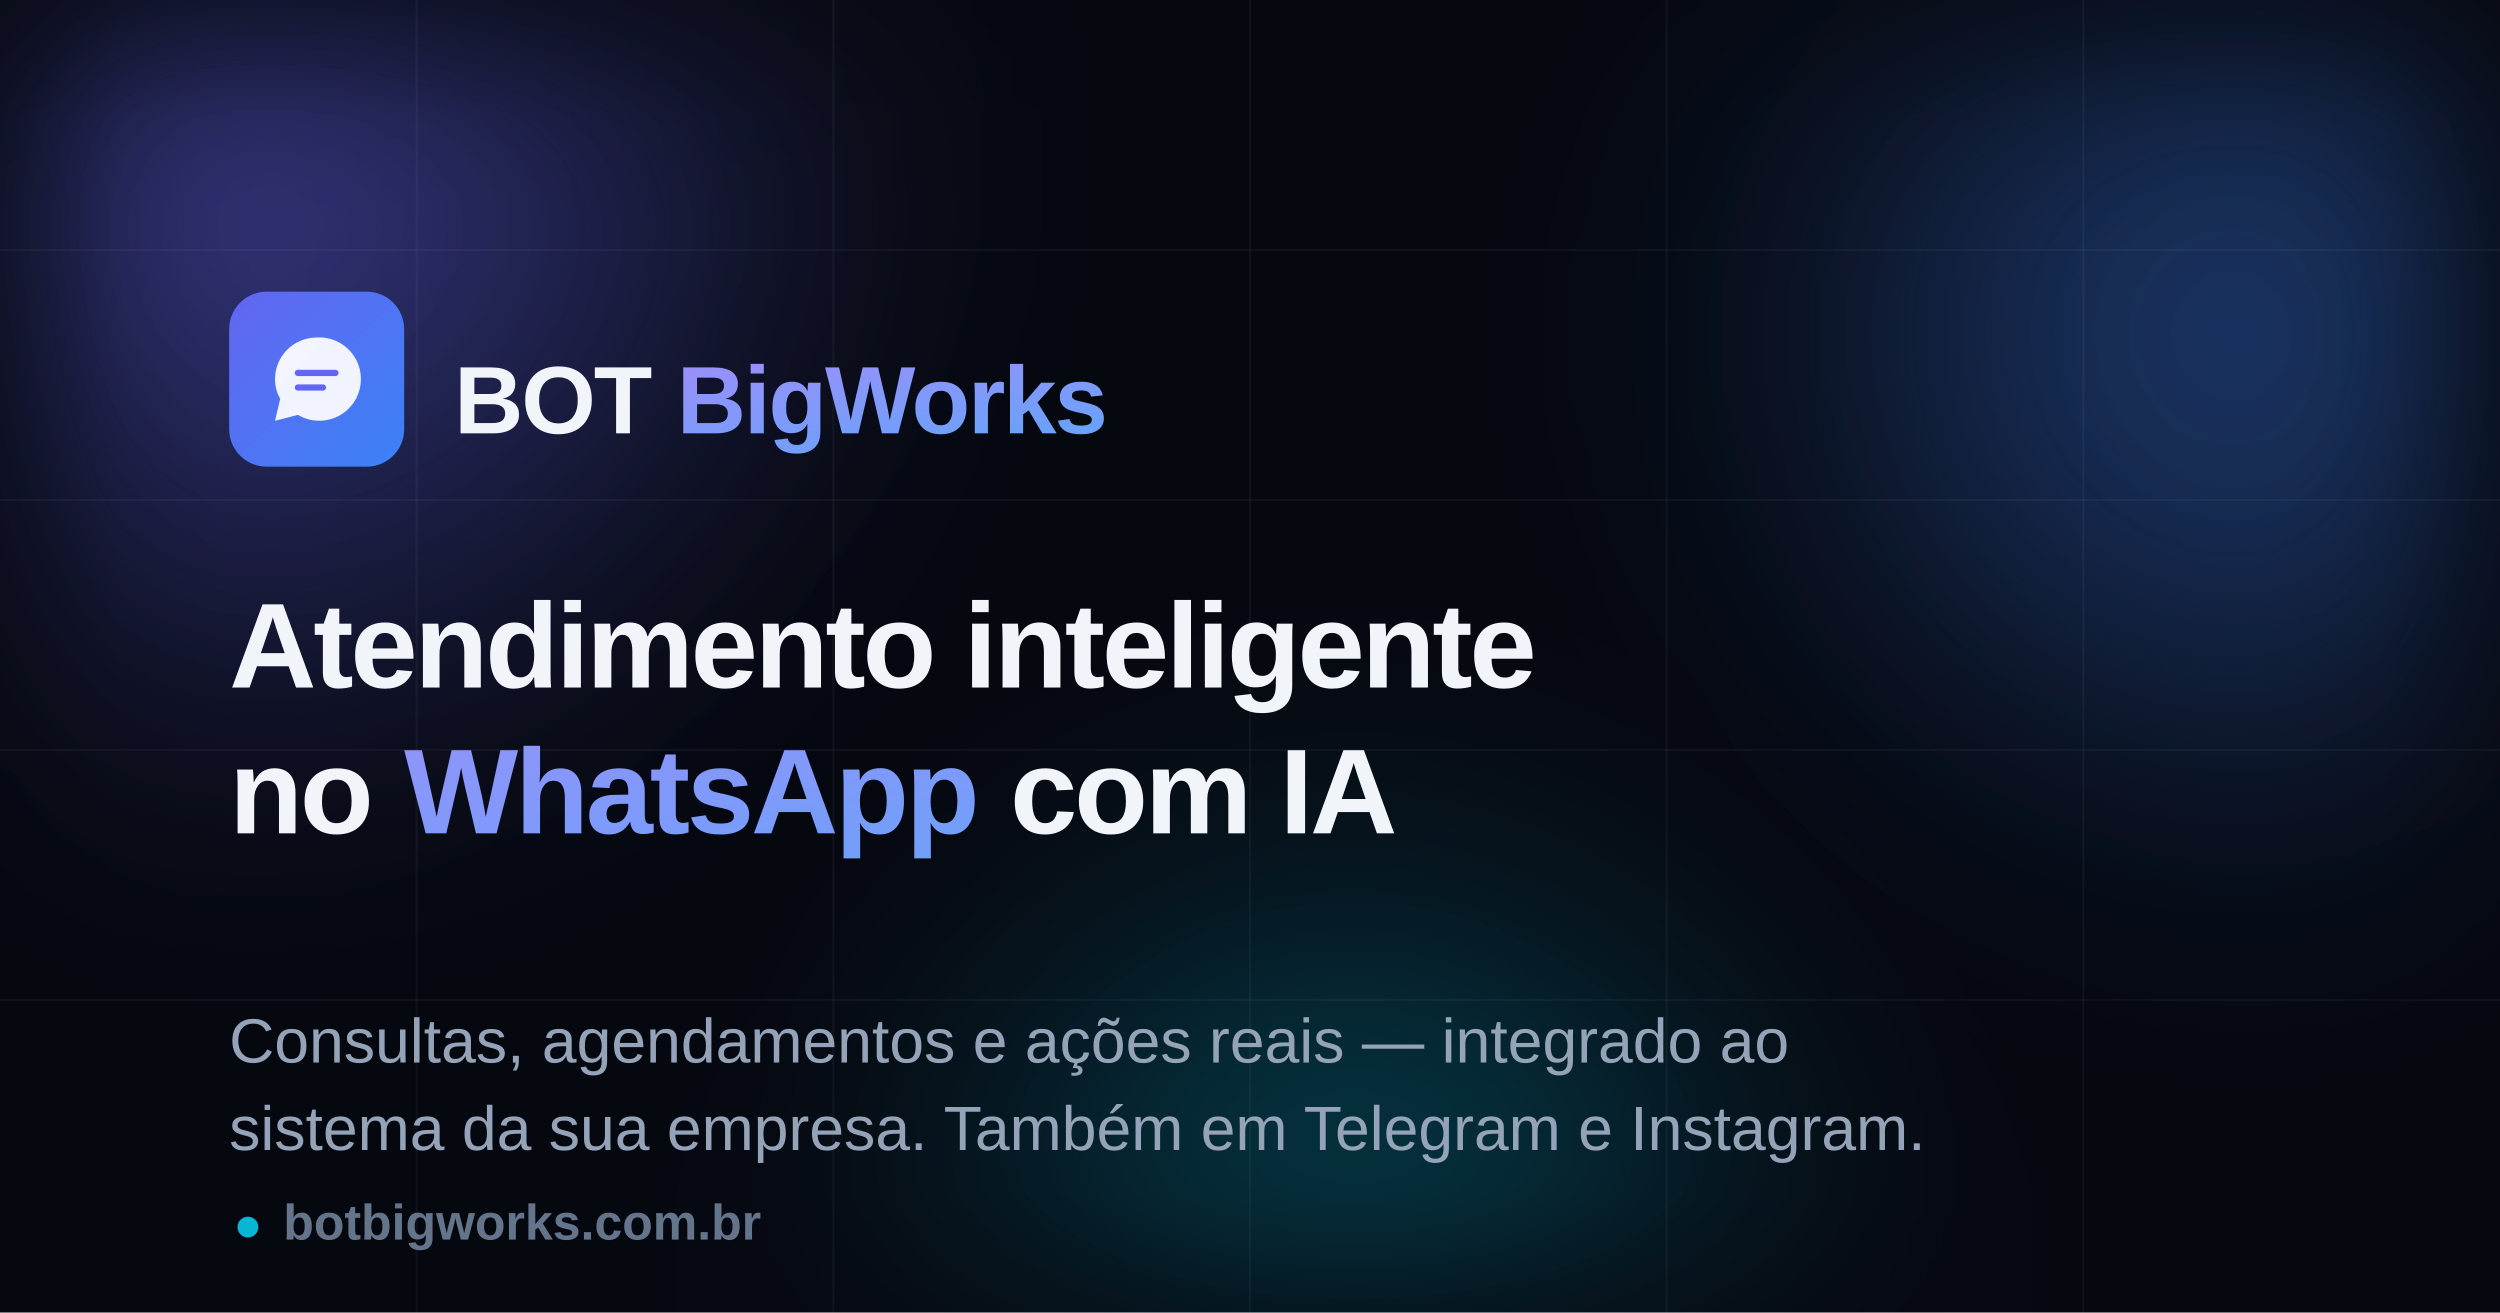
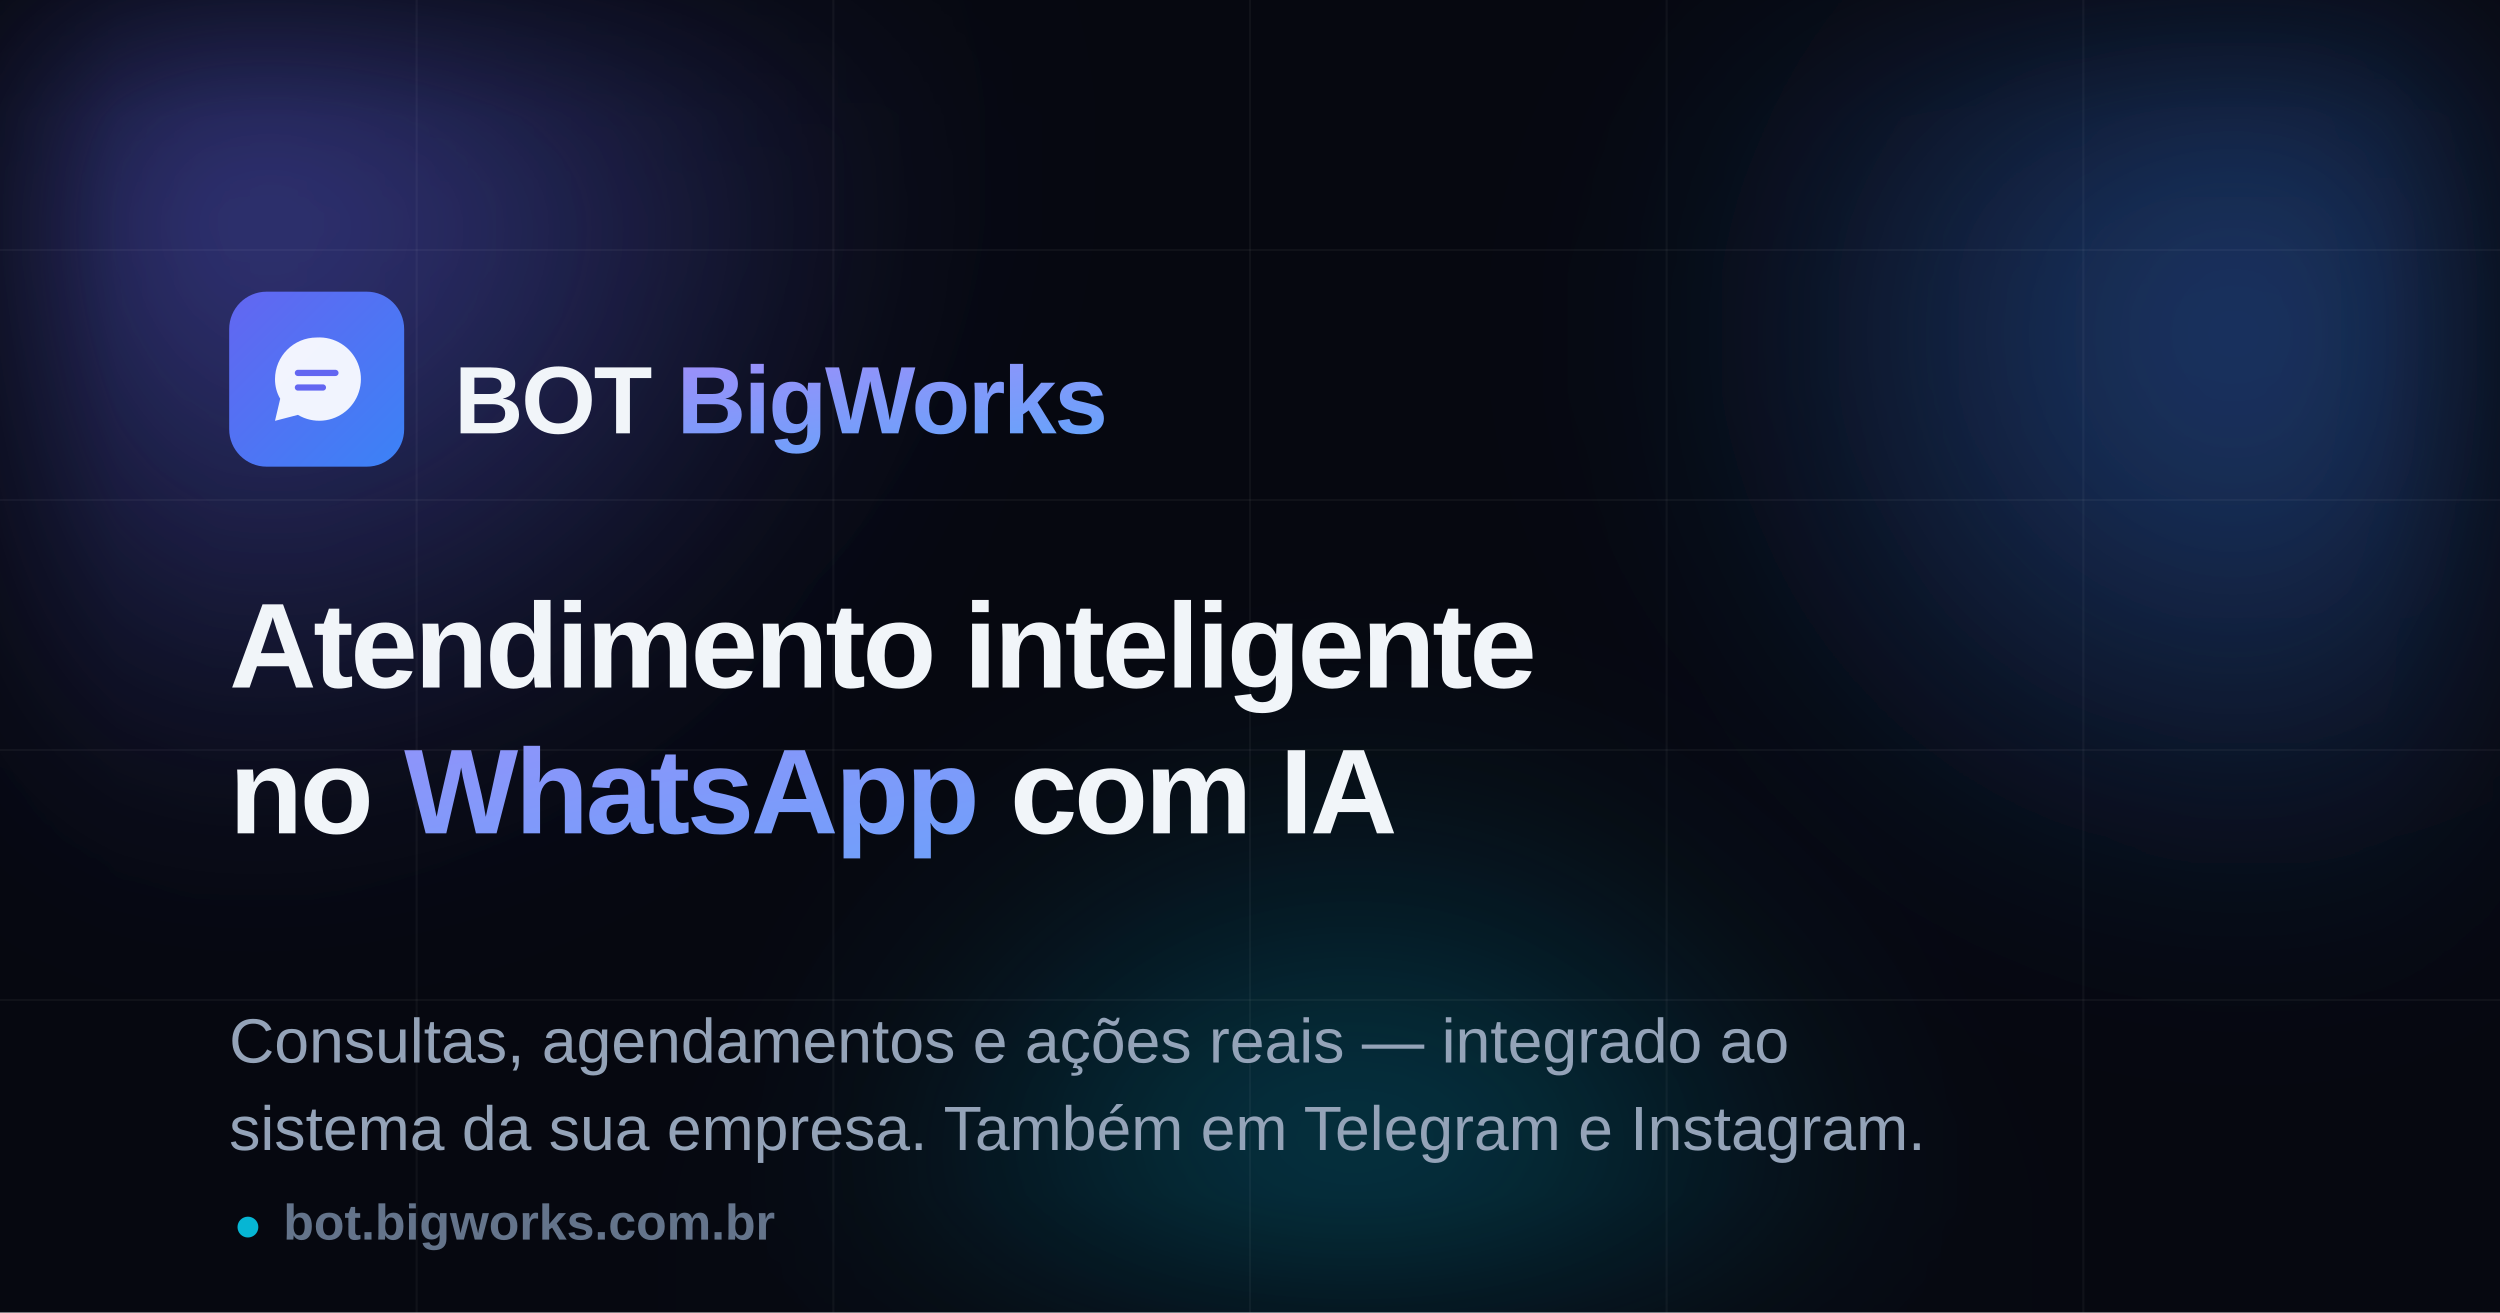
<svg xmlns="http://www.w3.org/2000/svg" width="1200" height="630" viewBox="0 0 1200 630">
  <defs>
    <linearGradient id="logoGrad" x1="0%" y1="0%" x2="100%" y2="100%">
      <stop offset="0%" stop-color="#6366f1" />
      <stop offset="100%" stop-color="#3b82f6" />
    </linearGradient>
    <linearGradient id="textGrad" x1="0%" y1="0%" x2="100%" y2="100%">
      <stop offset="0%" stop-color="#a78bfa" />
      <stop offset="100%" stop-color="#60a5fa" />
    </linearGradient>
    <radialGradient id="orb1" cx="50%" cy="50%" r="50%">
      <stop offset="0%" stop-color="#6366f1" stop-opacity="0.55" />
      <stop offset="100%" stop-color="#6366f1" stop-opacity="0" />
    </radialGradient>
    <radialGradient id="orb2" cx="50%" cy="50%" r="50%">
      <stop offset="0%" stop-color="#3b82f6" stop-opacity="0.45" />
      <stop offset="100%" stop-color="#3b82f6" stop-opacity="0" />
    </radialGradient>
    <radialGradient id="orb3" cx="50%" cy="50%" r="50%">
      <stop offset="0%" stop-color="#06b6d4" stop-opacity="0.4" />
      <stop offset="100%" stop-color="#06b6d4" stop-opacity="0" />
    </radialGradient>
    <filter id="blur" x="-50%" y="-50%" width="200%" height="200%">
      <feGaussianBlur stdDeviation="60" />
    </filter>
  </defs>
  <rect width="1200" height="630" fill="#060810" />
  <circle cx="120" cy="80" r="320" fill="url(#orb1)" filter="url(#blur)" />
  <circle cx="1080" cy="160" r="280" fill="url(#orb2)" filter="url(#blur)" />
  <circle cx="650" cy="620" r="260" fill="url(#orb3)" filter="url(#blur)" />
  <g stroke="#ffffff" stroke-opacity="0.04" stroke-width="1">
    <line x1="0" y1="120" x2="1200" y2="120" />
    <line x1="0" y1="240" x2="1200" y2="240" />
    <line x1="0" y1="360" x2="1200" y2="360" />
    <line x1="0" y1="480" x2="1200" y2="480" />
    <line x1="200" y1="0" x2="200" y2="630" />
    <line x1="400" y1="0" x2="400" y2="630" />
    <line x1="600" y1="0" x2="600" y2="630" />
    <line x1="800" y1="0" x2="800" y2="630" />
    <line x1="1000" y1="0" x2="1000" y2="630" />
  </g>
  <g transform="translate(110,140)">
    <rect width="84" height="84" rx="18" fill="url(#logoGrad)" />
    <g transform="translate(20,20)" fill="none">
      <path d="M22 2C10.954 2 2 10.954 2 22c0 3.4.83 6.6 2.5 9.4L2 42l11-2.86A20 20 0 1022 2z" fill="#ffffff" fill-opacity="0.92" />
      <path d="M13 19h18M13 26h12" stroke="#6366f1" stroke-width="3" stroke-linecap="round" />
    </g>
  </g>
  <text x="218" y="208" font-family="Arial, Helvetica, sans-serif" font-weight="800" font-size="46" letter-spacing="-1" fill="#f1f5f9">BOT <tspan fill="url(#textGrad)">BigWorks</tspan>
  </text>
  <text x="110" y="330" font-family="Arial, Helvetica, sans-serif" font-weight="800" font-size="58" letter-spacing="-1.5" fill="#f1f5f9" xml:space="preserve">
    <tspan x="110" dy="0">Atendimento inteligente</tspan>
    <tspan x="110" dy="70">no <tspan fill="url(#textGrad)">WhatsApp</tspan> com IA</tspan>
  </text>
  <text x="110" y="510" font-family="Arial, Helvetica, sans-serif" font-weight="400" font-size="30" fill="#94a3b8">
    Consultas, agendamentos e ações reais — integrado ao
  </text>
  <text x="110" y="552" font-family="Arial, Helvetica, sans-serif" font-weight="400" font-size="30" fill="#94a3b8">
    sistema da sua empresa. Também em Telegram e Instagram.
  </text>
  <g transform="translate(110,580)">
    <circle cx="9" cy="9" r="5" fill="#06b6d4" />
-     <text x="26" y="15" font-family="Arial, Helvetica, sans-serif" font-weight="600" font-size="24" fill="#64748b">botbigworks.com.br</text>
+     <text x="26" y="15" font-family="Arial, Helvetica, sans-serif" font-weight="600" font-size="24" fill="#64748b">bot.bigworks.com.br</text>
  </g>
</svg>
